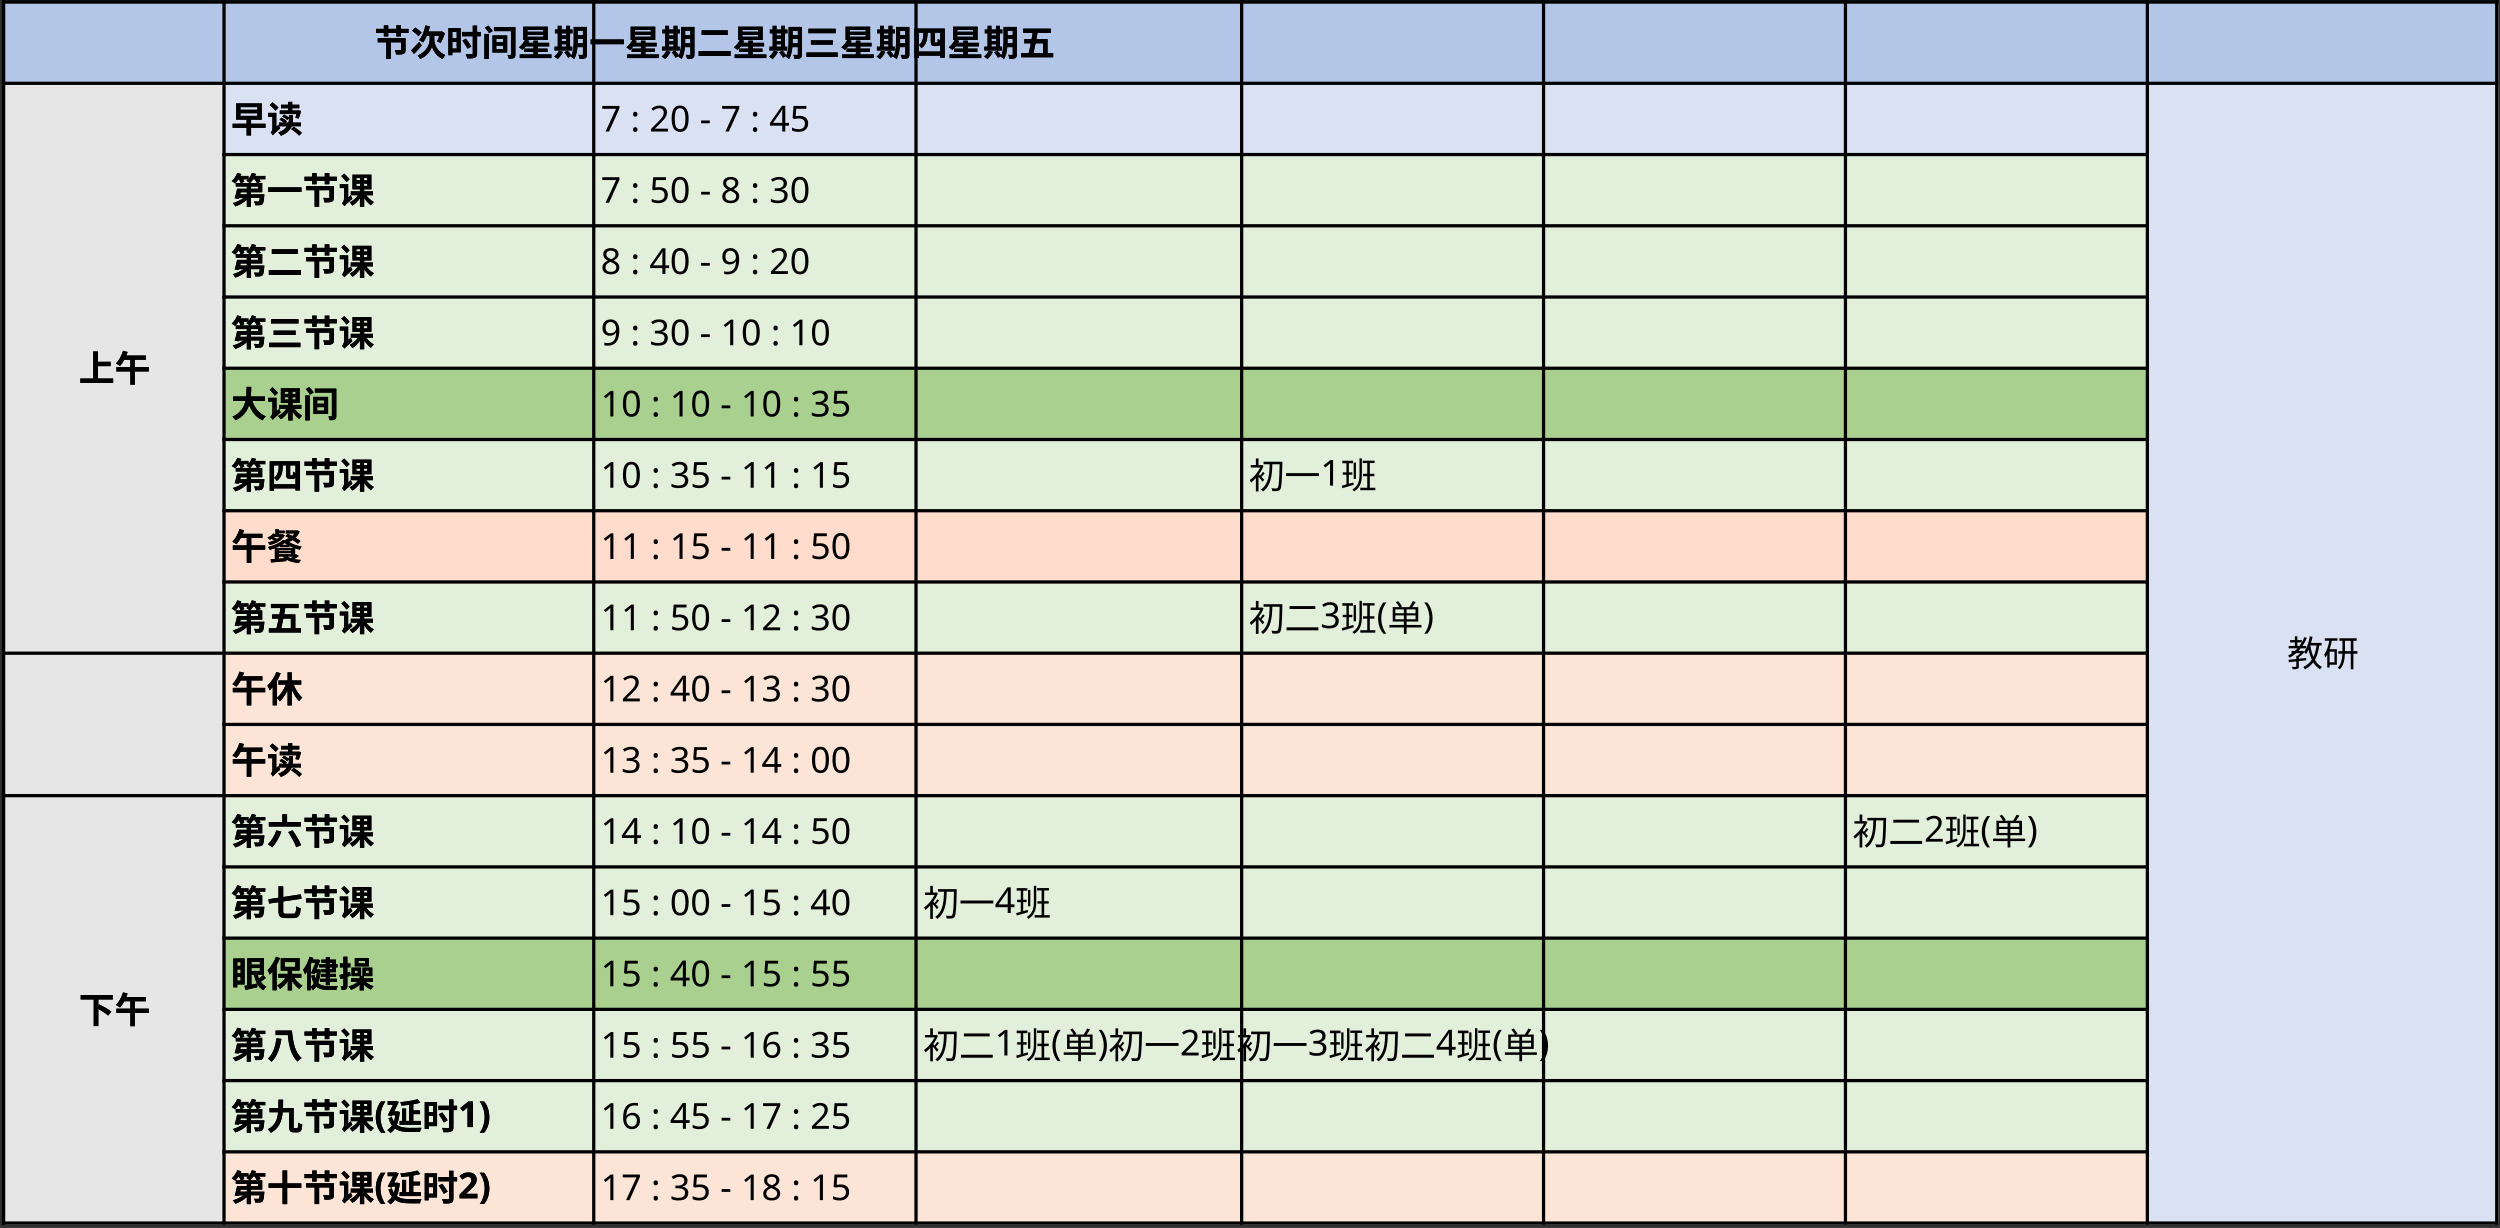
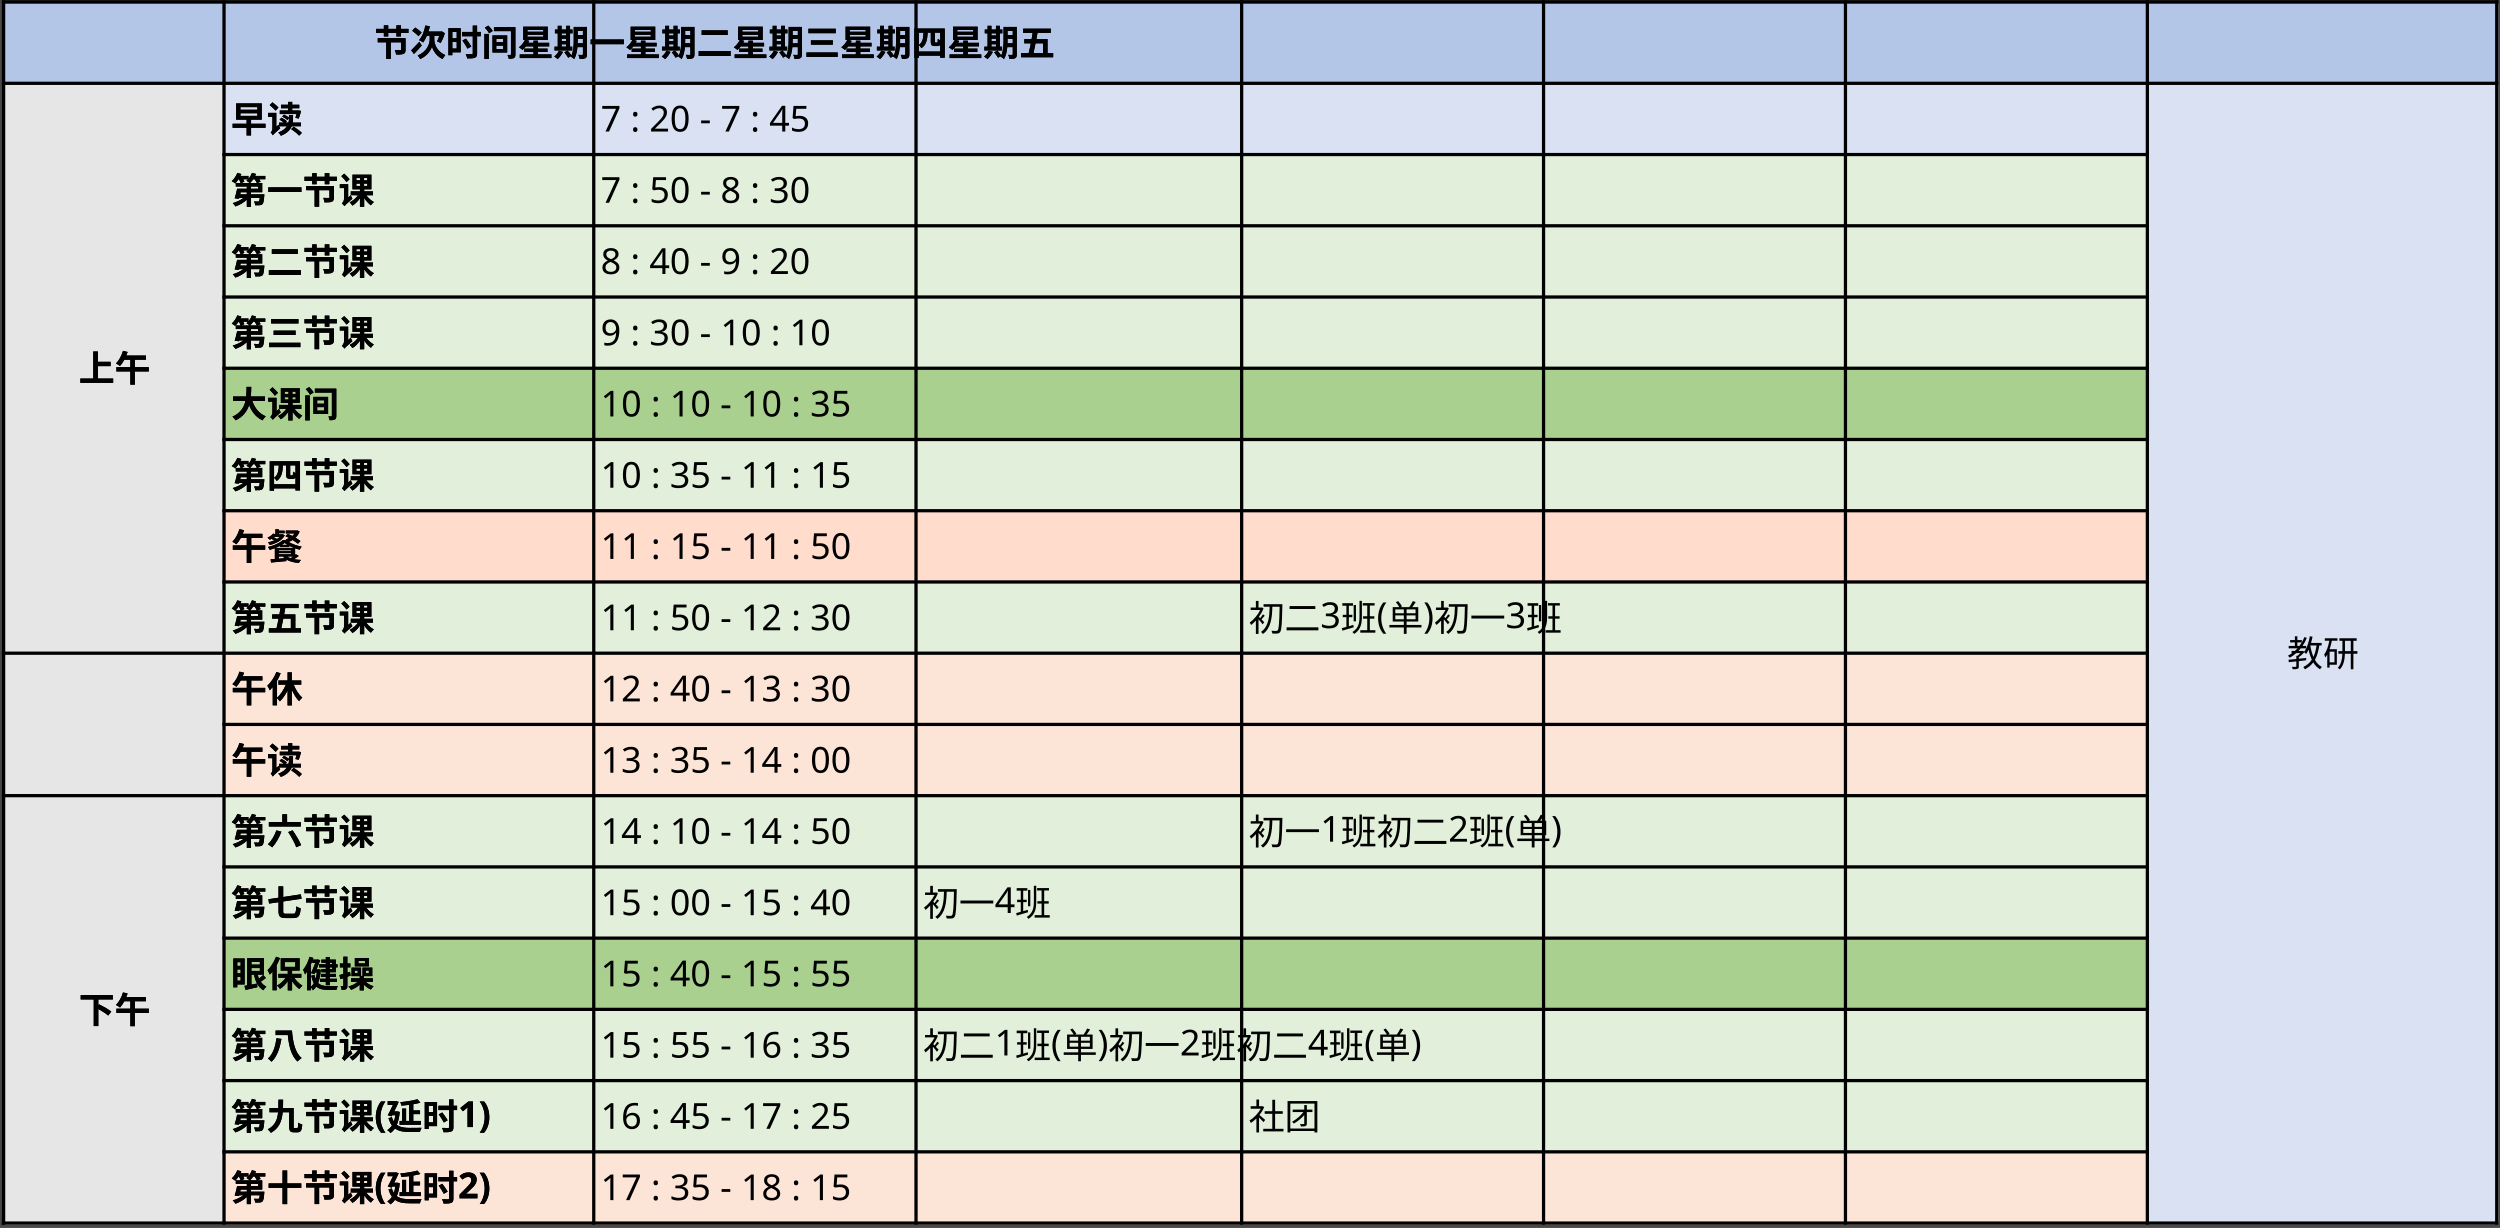
<svg xmlns="http://www.w3.org/2000/svg" version="1.1" width="737pt" height="362pt" viewBox="0 0 737 362">
  <defs>
    <clipPath id="clip_0">
      <path transform="matrix(1,0,0,-1,-49,542)" d="M49 180H786V542H49Z" fill-rule="evenodd" />
    </clipPath>
    <clipPath id="clip_1">
      <path transform="matrix(1,0,0,-1,0,362)" d="M0 0H737V362H0Z" />
    </clipPath>
    <clipPath id="clip_2">
      <path transform="matrix(1,0,0,-1,-49,542)" d="M48.6 542.88H793.08V52.68H48.6Z" fill-rule="evenodd" />
    </clipPath>
    <clipPath id="clip_3">
      <path transform="matrix(1,0,0,-1,-49,542)" d="M.144 594.96H841.584V.576H.144Z" fill-rule="evenodd" />
    </clipPath>
    <clipPath id="clip_4">
      <path transform="matrix(1,0,0,-1,-49,542)" d="M50.52 540.96H785.52V180.96H50.52Z" fill-rule="evenodd" />
    </clipPath>
    <clipPath id="clip_5">
      <path transform="matrix(1,0,0,-1,-49,542)" d="M48.624 542.88H794.064V52.656H48.624Z" fill-rule="evenodd" />
    </clipPath>
    <clipPath id="clip_6">
      <path transform="matrix(1,0,0,-1,-49,542)" d="M47.64 543.84H788.4V178.08H47.64Z" fill-rule="evenodd" />
    </clipPath>
  </defs>
  <g>
    <g clip-path="url(#clip_0)">
      <g>
        <g clip-path="url(#clip_1)">
-           <path transform="matrix(1,0,0,-1,0,362)" d="M0 0H737V362H0Z" fill="#303030" />
+           <path transform="matrix(1,0,0,-1,0,362)" d="M0 0H737V362H0Z" fill="#484848" />
        </g>
      </g>
      <g clip-path="url(#clip_2)">
        <g clip-path="url(#clip_3)">
          <g clip-path="url(#clip_4)">
            <path transform="matrix(1,0,0,1,1.400001,.9199982)" d="M0 0H65.16V24.12H0Z" fill="#b4c6e7" fill-rule="evenodd" />
            <path transform="matrix(1,0,0,1,66.44,.9199982)" d="M0 0H109.08V24.12H0Z" fill="#b4c6e7" fill-rule="evenodd" />
            <path transform="matrix(1,0,0,1,175.4,.9199982)" d="M0 0H95.16V24.12H0Z" fill="#b4c6e7" fill-rule="evenodd" />
            <path transform="matrix(1,0,0,1,270.44,.9199982)" d="M0 0H96.12V24.12H0Z" fill="#b4c6e7" fill-rule="evenodd" />
            <path transform="matrix(1,0,0,1,366.44,.9199982)" d="M0 0H89.04V24.12H0Z" fill="#b4c6e7" fill-rule="evenodd" />
            <path transform="matrix(1,0,0,1,455.36,.9199982)" d="M0 0H89.16V24.12H0Z" fill="#b4c6e7" fill-rule="evenodd" />
            <path transform="matrix(1,0,0,1,544.4,.9199982)" d="M0 0H89.16V24.12H0Z" fill="#b4c6e7" fill-rule="evenodd" />
            <path transform="matrix(1,0,0,1,633.44,.9199982)" d="M0 0H103.08V24.12H0Z" fill="#b4c6e7" fill-rule="evenodd" />
            <path transform="matrix(1,0,0,1,1.400001,24.92)" d="M0 0H65.16V168.12H0Z" fill="#e7e6e6" fill-rule="evenodd" />
            <path transform="matrix(1,0,0,1,1.400001,192.92)" d="M0 0H65.16V21.12H0Z" fill="#e7e6e6" fill-rule="evenodd" />
            <path transform="matrix(1,0,0,1,1.400001,213.92)" d="M0 0H65.16V21.12H0Z" fill="#e7e6e6" fill-rule="evenodd" />
            <path transform="matrix(1,0,0,1,1.400001,234.92)" d="M0 0H65.16V126.12H0Z" fill="#e7e6e6" fill-rule="evenodd" />
            <path transform="matrix(1,0,0,1,66.44,24.92)" d="M0 0H109.08V21.12H0Z" fill="#d9e1f2" fill-rule="evenodd" />
            <path transform="matrix(1,0,0,1,175.4,24.92)" d="M0 0H95.16V21.12H0Z" fill="#d9e1f2" fill-rule="evenodd" />
            <path transform="matrix(1,0,0,1,270.44,24.92)" d="M0 0H96.12V21.12H0Z" fill="#d9e1f2" fill-rule="evenodd" />
            <path transform="matrix(1,0,0,1,366.44,24.92)" d="M0 0H89.04V21.12H0Z" fill="#d9e1f2" fill-rule="evenodd" />
            <path transform="matrix(1,0,0,1,455.36,24.92)" d="M0 0H89.16V21.12H0Z" fill="#d9e1f2" fill-rule="evenodd" />
            <path transform="matrix(1,0,0,1,544.4,24.92)" d="M0 0H89.16V21.12H0Z" fill="#d9e1f2" fill-rule="evenodd" />
            <path transform="matrix(1,0,0,1,633.44,24.92)" d="M0 0H103.08V336.12H0Z" fill="#d9e1f2" fill-rule="evenodd" />
            <path transform="matrix(1,0,0,1,66.44,45.92)" d="M0 0H109.08V21.12H0Z" fill="#e2efda" fill-rule="evenodd" />
            <path transform="matrix(1,0,0,1,175.4,45.92)" d="M0 0H95.16V21.12H0Z" fill="#e2efda" fill-rule="evenodd" />
            <path transform="matrix(1,0,0,1,270.44,45.92)" d="M0 0H96.12V21.12H0Z" fill="#e2efda" fill-rule="evenodd" />
            <path transform="matrix(1,0,0,1,366.44,45.92)" d="M0 0H89.04V21.12H0Z" fill="#e2efda" fill-rule="evenodd" />
            <path transform="matrix(1,0,0,1,455.36,45.92)" d="M0 0H89.16V21.12H0Z" fill="#e2efda" fill-rule="evenodd" />
            <path transform="matrix(1,0,0,1,544.4,45.92)" d="M0 0H89.16V21.12H0Z" fill="#e2efda" fill-rule="evenodd" />
            <path transform="matrix(1,0,0,1,66.44,66.92)" d="M0 0H109.08V21.12H0Z" fill="#e2efda" fill-rule="evenodd" />
            <path transform="matrix(1,0,0,1,175.4,66.92)" d="M0 0H95.16V21.12H0Z" fill="#e2efda" fill-rule="evenodd" />
            <path transform="matrix(1,0,0,1,270.44,66.92)" d="M0 0H96.12V21.12H0Z" fill="#e2efda" fill-rule="evenodd" />
            <path transform="matrix(1,0,0,1,366.44,66.92)" d="M0 0H89.04V21.12H0Z" fill="#e2efda" fill-rule="evenodd" />
            <path transform="matrix(1,0,0,1,455.36,66.92)" d="M0 0H89.16V21.12H0Z" fill="#e2efda" fill-rule="evenodd" />
            <path transform="matrix(1,0,0,1,544.4,66.92)" d="M0 0H89.16V21.12H0Z" fill="#e2efda" fill-rule="evenodd" />
            <path transform="matrix(1,0,0,1,66.44,87.92)" d="M0 0H109.08V21.12H0Z" fill="#e2efda" fill-rule="evenodd" />
            <path transform="matrix(1,0,0,1,175.4,87.92)" d="M0 0H95.16V21.12H0Z" fill="#e2efda" fill-rule="evenodd" />
            <path transform="matrix(1,0,0,1,270.44,87.92)" d="M0 0H96.12V21.12H0Z" fill="#e2efda" fill-rule="evenodd" />
            <path transform="matrix(1,0,0,1,366.44,87.92)" d="M0 0H89.04V21.12H0Z" fill="#e2efda" fill-rule="evenodd" />
            <path transform="matrix(1,0,0,1,455.36,87.92)" d="M0 0H89.16V21.12H0Z" fill="#e2efda" fill-rule="evenodd" />
            <path transform="matrix(1,0,0,1,544.4,87.92)" d="M0 0H89.16V21.12H0Z" fill="#e2efda" fill-rule="evenodd" />
            <path transform="matrix(1,0,0,1,66.44,129.92)" d="M0 0H109.08V21.12H0Z" fill="#e2efda" fill-rule="evenodd" />
            <path transform="matrix(1,0,0,1,175.4,129.92)" d="M0 0H95.16V21.12H0Z" fill="#e2efda" fill-rule="evenodd" />
            <path transform="matrix(1,0,0,1,270.44,129.92)" d="M0 0H96.12V21.12H0Z" fill="#e2efda" fill-rule="evenodd" />
            <path transform="matrix(1,0,0,1,366.44,129.92)" d="M0 0H89.04V21.12H0Z" fill="#e2efda" fill-rule="evenodd" />
            <path transform="matrix(1,0,0,1,455.36,129.92)" d="M0 0H89.16V21.12H0Z" fill="#e2efda" fill-rule="evenodd" />
            <path transform="matrix(1,0,0,1,544.4,129.92)" d="M0 0H89.16V21.12H0Z" fill="#e2efda" fill-rule="evenodd" />
            <path transform="matrix(1,0,0,1,66.44,171.92)" d="M0 0H109.08V21.12H0Z" fill="#e2efda" fill-rule="evenodd" />
            <path transform="matrix(1,0,0,1,175.4,171.92)" d="M0 0H95.16V21.12H0Z" fill="#e2efda" fill-rule="evenodd" />
            <path transform="matrix(1,0,0,1,270.44,171.92)" d="M0 0H96.12V21.12H0Z" fill="#e2efda" fill-rule="evenodd" />
            <path transform="matrix(1,0,0,1,366.44,171.92)" d="M0 0H89.04V21.12H0Z" fill="#e2efda" fill-rule="evenodd" />
            <path transform="matrix(1,0,0,1,455.36,171.92)" d="M0 0H89.16V21.12H0Z" fill="#e2efda" fill-rule="evenodd" />
            <path transform="matrix(1,0,0,1,544.4,171.92)" d="M0 0H89.16V21.12H0Z" fill="#e2efda" fill-rule="evenodd" />
            <path transform="matrix(1,0,0,1,66.44,234.92)" d="M0 0H109.08V21.12H0Z" fill="#e2efda" fill-rule="evenodd" />
            <path transform="matrix(1,0,0,1,175.4,234.92)" d="M0 0H95.16V21.12H0Z" fill="#e2efda" fill-rule="evenodd" />
            <path transform="matrix(1,0,0,1,270.44,234.92)" d="M0 0H96.12V21.12H0Z" fill="#e2efda" fill-rule="evenodd" />
            <path transform="matrix(1,0,0,1,366.44,234.92)" d="M0 0H89.04V21.12H0Z" fill="#e2efda" fill-rule="evenodd" />
            <path transform="matrix(1,0,0,1,455.36,234.92)" d="M0 0H89.16V21.12H0Z" fill="#e2efda" fill-rule="evenodd" />
            <path transform="matrix(1,0,0,1,544.4,234.92)" d="M0 0H89.16V21.12H0Z" fill="#e2efda" fill-rule="evenodd" />
            <path transform="matrix(1,0,0,1,66.44,255.92)" d="M0 0H109.08V21.12H0Z" fill="#e2efda" fill-rule="evenodd" />
            <path transform="matrix(1,0,0,1,175.4,255.92)" d="M0 0H95.16V21.12H0Z" fill="#e2efda" fill-rule="evenodd" />
            <path transform="matrix(1,0,0,1,270.44,255.92)" d="M0 0H96.12V21.12H0Z" fill="#e2efda" fill-rule="evenodd" />
            <path transform="matrix(1,0,0,1,366.44,255.92)" d="M0 0H89.04V21.12H0Z" fill="#e2efda" fill-rule="evenodd" />
            <path transform="matrix(1,0,0,1,455.36,255.92)" d="M0 0H89.16V21.12H0Z" fill="#e2efda" fill-rule="evenodd" />
            <path transform="matrix(1,0,0,1,544.4,255.92)" d="M0 0H89.16V21.12H0Z" fill="#e2efda" fill-rule="evenodd" />
            <path transform="matrix(1,0,0,1,66.44,297.92)" d="M0 0H109.08V21.12H0Z" fill="#e2efda" fill-rule="evenodd" />
            <path transform="matrix(1,0,0,1,175.4,297.92)" d="M0 0H95.16V21.12H0Z" fill="#e2efda" fill-rule="evenodd" />
            <path transform="matrix(1,0,0,1,270.44,297.92)" d="M0 0H96.12V21.12H0Z" fill="#e2efda" fill-rule="evenodd" />
            <path transform="matrix(1,0,0,1,366.44,297.92)" d="M0 0H89.04V21.12H0Z" fill="#e2efda" fill-rule="evenodd" />
            <path transform="matrix(1,0,0,1,455.36,297.92)" d="M0 0H89.16V21.12H0Z" fill="#e2efda" fill-rule="evenodd" />
            <path transform="matrix(1,0,0,1,544.4,297.92)" d="M0 0H89.16V21.12H0Z" fill="#e2efda" fill-rule="evenodd" />
            <path transform="matrix(1,0,0,1,66.44,318.92)" d="M0 0H109.08V21.12H0Z" fill="#e2efda" fill-rule="evenodd" />
            <path transform="matrix(1,0,0,1,175.4,318.92)" d="M0 0H95.16V21.12H0Z" fill="#e2efda" fill-rule="evenodd" />
            <path transform="matrix(1,0,0,1,270.44,318.92)" d="M0 0H96.12V21.12H0Z" fill="#e2efda" fill-rule="evenodd" />
            <path transform="matrix(1,0,0,1,366.44,318.92)" d="M0 0H89.04V21.12H0Z" fill="#e2efda" fill-rule="evenodd" />
            <path transform="matrix(1,0,0,1,455.36,318.92)" d="M0 0H89.16V21.12H0Z" fill="#e2efda" fill-rule="evenodd" />
            <path transform="matrix(1,0,0,1,544.4,318.92)" d="M0 0H89.16V21.12H0Z" fill="#e2efda" fill-rule="evenodd" />
            <path transform="matrix(1,0,0,1,66.44,108.92)" d="M0 0H109.08V21.12H0Z" fill="#a9d08e" fill-rule="evenodd" />
            <path transform="matrix(1,0,0,1,175.4,108.92)" d="M0 0H95.16V21.12H0Z" fill="#a9d08e" fill-rule="evenodd" />
            <path transform="matrix(1,0,0,1,270.44,108.92)" d="M0 0H96.12V21.12H0Z" fill="#a9d08e" fill-rule="evenodd" />
            <path transform="matrix(1,0,0,1,366.44,108.92)" d="M0 0H89.04V21.12H0Z" fill="#a9d08e" fill-rule="evenodd" />
            <path transform="matrix(1,0,0,1,455.36,108.92)" d="M0 0H89.16V21.12H0Z" fill="#a9d08e" fill-rule="evenodd" />
            <path transform="matrix(1,0,0,1,544.4,108.92)" d="M0 0H89.16V21.12H0Z" fill="#a9d08e" fill-rule="evenodd" />
            <path transform="matrix(1,0,0,1,66.44,276.92)" d="M0 0H109.08V21.12H0Z" fill="#a9d08e" fill-rule="evenodd" />
            <path transform="matrix(1,0,0,1,175.4,276.92)" d="M0 0H95.16V21.12H0Z" fill="#a9d08e" fill-rule="evenodd" />
            <path transform="matrix(1,0,0,1,270.44,276.92)" d="M0 0H96.12V21.12H0Z" fill="#a9d08e" fill-rule="evenodd" />
            <path transform="matrix(1,0,0,1,366.44,276.92)" d="M0 0H89.04V21.12H0Z" fill="#a9d08e" fill-rule="evenodd" />
            <path transform="matrix(1,0,0,1,455.36,276.92)" d="M0 0H89.16V21.12H0Z" fill="#a9d08e" fill-rule="evenodd" />
            <path transform="matrix(1,0,0,1,544.4,276.92)" d="M0 0H89.16V21.12H0Z" fill="#a9d08e" fill-rule="evenodd" />
            <path transform="matrix(1,0,0,1,66.44,150.92)" d="M0 0H109.08V21.12H0Z" fill="#ffdccb" fill-rule="evenodd" />
            <path transform="matrix(1,0,0,1,175.4,150.92)" d="M0 0H95.16V21.12H0Z" fill="#ffdccb" fill-rule="evenodd" />
            <path transform="matrix(1,0,0,1,270.44,150.92)" d="M0 0H96.12V21.12H0Z" fill="#ffdccb" fill-rule="evenodd" />
            <path transform="matrix(1,0,0,1,366.44,150.92)" d="M0 0H89.04V21.12H0Z" fill="#ffdccb" fill-rule="evenodd" />
            <path transform="matrix(1,0,0,1,455.36,150.92)" d="M0 0H89.16V21.12H0Z" fill="#ffdccb" fill-rule="evenodd" />
            <path transform="matrix(1,0,0,1,544.4,150.92)" d="M0 0H89.16V21.12H0Z" fill="#ffdccb" fill-rule="evenodd" />
            <path transform="matrix(1,0,0,1,66.44,192.92)" d="M0 0H109.08V21.12H0Z" fill="#fce4d6" fill-rule="evenodd" />
            <path transform="matrix(1,0,0,1,175.4,192.92)" d="M0 0H95.16V21.12H0Z" fill="#fce4d6" fill-rule="evenodd" />
            <path transform="matrix(1,0,0,1,270.44,192.92)" d="M0 0H96.12V21.12H0Z" fill="#fce4d6" fill-rule="evenodd" />
            <path transform="matrix(1,0,0,1,366.44,192.92)" d="M0 0H89.04V21.12H0Z" fill="#fce4d6" fill-rule="evenodd" />
            <path transform="matrix(1,0,0,1,455.36,192.92)" d="M0 0H89.16V21.12H0Z" fill="#fce4d6" fill-rule="evenodd" />
            <path transform="matrix(1,0,0,1,544.4,192.92)" d="M0 0H89.16V21.12H0Z" fill="#fce4d6" fill-rule="evenodd" />
            <path transform="matrix(1,0,0,1,66.44,213.92)" d="M0 0H109.08V21.12H0Z" fill="#fce4d6" fill-rule="evenodd" />
            <path transform="matrix(1,0,0,1,175.4,213.92)" d="M0 0H95.16V21.12H0Z" fill="#fce4d6" fill-rule="evenodd" />
            <path transform="matrix(1,0,0,1,270.44,213.92)" d="M0 0H96.12V21.12H0Z" fill="#fce4d6" fill-rule="evenodd" />
            <path transform="matrix(1,0,0,1,366.44,213.92)" d="M0 0H89.04V21.12H0Z" fill="#fce4d6" fill-rule="evenodd" />
            <path transform="matrix(1,0,0,1,455.36,213.92)" d="M0 0H89.16V21.12H0Z" fill="#fce4d6" fill-rule="evenodd" />
            <path transform="matrix(1,0,0,1,544.4,213.92)" d="M0 0H89.16V21.12H0Z" fill="#fce4d6" fill-rule="evenodd" />
            <path transform="matrix(1,0,0,1,66.44,339.92)" d="M0 0H109.08V21.12H0Z" fill="#fce4d6" fill-rule="evenodd" />
            <path transform="matrix(1,0,0,1,175.4,339.92)" d="M0 0H95.16V21.12H0Z" fill="#fce4d6" fill-rule="evenodd" />
            <path transform="matrix(1,0,0,1,270.44,339.92)" d="M0 0H96.12V21.12H0Z" fill="#fce4d6" fill-rule="evenodd" />
            <path transform="matrix(1,0,0,1,366.44,339.92)" d="M0 0H89.04V21.12H0Z" fill="#fce4d6" fill-rule="evenodd" />
            <path transform="matrix(1,0,0,1,455.36,339.92)" d="M0 0H89.16V21.12H0Z" fill="#fce4d6" fill-rule="evenodd" />
            <path transform="matrix(1,0,0,1,544.4,339.92)" d="M0 0H89.16V21.12H0Z" fill="#fce4d6" fill-rule="evenodd" />
            <text xml:space="preserve" transform="matrix(1 0 0 1 -49 542)" font-size="10.56" font-family="STSongti-SC" font-weight="bold">
              <tspan y="-525.552" x="159.36 170.112 261.36 272.112 351.504 362.256 373.008 443.904 454.656 465.408 532.8 543.552 554.304 621.84 632.592 643.344 717.84 728.592 739.344">节次时间星期一星期二星期三星期四星期五</tspan>
              <tspan y="-429.552" x="72.24 82.992">上午</tspan>
              <tspan y="-502.992" x="117.12 127.872">早读</tspan>
            </text>
            <text xml:space="preserve" transform="matrix(1 0 0 1 -49 542)" font-size="10.56" font-family="STSongti-SC" font-weight="bold">
              <tspan y="-525.552" x="159.36 170.112 261.36 272.112 351.504 362.256 373.008 443.904 454.656 465.408 532.8 543.552 554.304 621.84 632.592 643.344 717.84 728.592 739.344">节次时间星期一星期二星期三星期四星期五</tspan>
              <tspan y="-429.552" x="72.24 82.992">上午</tspan>
              <tspan y="-502.992" x="117.12 127.872">早读</tspan>
            </text>
            <text xml:space="preserve" transform="matrix(1 0 -0 1 -49 542)" font-size="10.56" font-family="TimesNewRomanPSMT">
              <tspan y="-503.232" x="226.08 231.504 234.144 237.264 239.904 245.28 250.704 253.344 256.8 259.44 264.864 267.6 270.624 273.36 278.736">7 : 20 - 7 : 45</tspan>
            </text>
            <text xml:space="preserve" transform="matrix(1 0 -0 1 -49 542)" font-size="10.56" font-family="STSongti-SC">
              <tspan y="-345.552" x="723.264 734.016">教研</tspan>
            </text>
            <text xml:space="preserve" transform="matrix(1 0 0 1 -49 542)" font-size="10.56" font-family="STSongti-SC" font-weight="bold">
              <tspan y="-481.968" x="117.12 127.872 138.624 149.376">第一节课</tspan>
            </text>
            <text xml:space="preserve" transform="matrix(1 0 0 1 -49 542)" font-size="10.56" font-family="STSongti-SC" font-weight="bold">
              <tspan y="-481.968" x="117.12 127.872 138.624 149.376">第一节课</tspan>
            </text>
            <text xml:space="preserve" transform="matrix(1 0 -0 1 -49 542)" font-size="10.56" font-family="TimesNewRomanPSMT">
              <tspan y="-482.208" x="226.08 231.504 234.144 237.264 239.904 245.28 250.704 253.344 256.8 259.44 264.864 267.6 270.624 273.36 278.736">7 : 50 - 8 : 30</tspan>
            </text>
            <text xml:space="preserve" transform="matrix(1 0 0 1 -49 542)" font-size="10.56" font-family="STSongti-SC" font-weight="bold">
              <tspan y="-460.992" x="117.12 127.872 138.624 149.376">第二节课</tspan>
            </text>
            <text xml:space="preserve" transform="matrix(1 0 0 1 -49 542)" font-size="10.56" font-family="STSongti-SC" font-weight="bold">
              <tspan y="-460.992" x="117.12 127.872 138.624 149.376">第二节课</tspan>
            </text>
            <text xml:space="preserve" transform="matrix(1 0 -0 1 -49 542)" font-size="10.56" font-family="TimesNewRomanPSMT">
              <tspan y="-461.232" x="226.08 231.504 234.144 237.264 239.904 245.28 250.704 253.344 256.8 259.44 264.864 267.6 270.624 273.36 278.736">8 : 40 - 9 : 20</tspan>
            </text>
            <text xml:space="preserve" transform="matrix(1 0 0 1 -49 542)" font-size="10.56" font-family="STSongti-SC" font-weight="bold">
              <tspan y="-439.968" x="117.12 127.872 138.624 149.376">第三节课</tspan>
            </text>
            <text xml:space="preserve" transform="matrix(1 0 0 1 -49 542)" font-size="10.56" font-family="STSongti-SC" font-weight="bold">
              <tspan y="-439.968" x="117.12 127.872 138.624 149.376">第三节课</tspan>
            </text>
            <text xml:space="preserve" transform="matrix(1 0 -0 1 -49 542)" font-size="10.56" font-family="TimesNewRomanPSMT">
              <tspan y="-440.208" x="226.08 231.504 234.144 237.264 239.904 245.28 250.704 253.344 256.8 259.44 264.816 270.24 272.88 276 278.64 284.016">9 : 30 - 10 : 10</tspan>
            </text>
            <text xml:space="preserve" transform="matrix(1 0 0 1 -49 542)" font-size="10.56" font-family="STSongti-SC" font-weight="bold">
              <tspan y="-418.992" x="117.12 127.872 138.624">大课间</tspan>
            </text>
            <text xml:space="preserve" transform="matrix(1 0 0 1 -49 542)" font-size="10.56" font-family="STSongti-SC" font-weight="bold">
              <tspan y="-418.992" x="117.12 127.872 138.624">大课间</tspan>
            </text>
            <text xml:space="preserve" transform="matrix(1 0 -0 1 -49 542)" font-size="10.56" font-family="TimesNewRomanPSMT">
              <tspan y="-419.232" x="226.08 231.456 236.88 239.52 242.64 245.28 250.656 256.08 258.72 262.224 264.864 270.24 275.664 278.304 281.424 284.064 289.44">10 : 10 - 10 : 35</tspan>
            </text>
            <text xml:space="preserve" transform="matrix(1 0 0 1 -49 542)" font-size="10.56" font-family="STSongti-SC" font-weight="bold">
              <tspan y="-397.968" x="117.12 127.872 138.624 149.376">第四节课</tspan>
            </text>
            <text xml:space="preserve" transform="matrix(1 0 0 1 -49 542)" font-size="10.56" font-family="STSongti-SC" font-weight="bold">
              <tspan y="-397.968" x="117.12 127.872 138.624 149.376">第四节课</tspan>
            </text>
            <text xml:space="preserve" transform="matrix(1 0 -0 1 -49 542)" font-size="10.56" font-family="TimesNewRomanPSMT">
              <tspan y="-398.208" x="226.08 231.456 236.88 239.52 242.64 245.28 250.656 256.08 258.72 262.224 264.864 270.24 275.664 278.304 281.424 284.064 289.44">10 : 35 - 11 : 15</tspan>
            </text>
-             <text xml:space="preserve" transform="matrix(1 0 -0 1 -49 542)" font-size="10.56" font-family="STSongti-SC">
-               <tspan y="-397.968" x="417.12 427.872 438.624 443.664">初一1班</tspan>
-             </text>
            <text xml:space="preserve" transform="matrix(1 0 0 1 -49 542)" font-size="10.56" font-family="STSongti-SC" font-weight="bold">
              <tspan y="-376.992" x="117.12 127.872">午餐</tspan>
            </text>
            <text xml:space="preserve" transform="matrix(1 0 0 1 -49 542)" font-size="10.56" font-family="STSongti-SC" font-weight="bold">
              <tspan y="-376.992" x="117.12 127.872">午餐</tspan>
            </text>
            <text xml:space="preserve" transform="matrix(1 0 -0 1 -49 542)" font-size="10.56" font-family="TimesNewRomanPSMT">
              <tspan y="-377.232" x="226.08 231.456 236.88 239.52 242.64 245.28 250.656 256.08 258.72 262.224 264.864 270.24 275.664 278.304 281.424 284.064 289.44">11 : 15 - 11 : 50</tspan>
            </text>
            <text xml:space="preserve" transform="matrix(1 0 0 1 -49 542)" font-size="10.56" font-family="STSongti-SC" font-weight="bold">
              <tspan y="-355.968" x="117.12 127.872 138.624 149.376">第五节课</tspan>
            </text>
            <text xml:space="preserve" transform="matrix(1 0 0 1 -49 542)" font-size="10.56" font-family="STSongti-SC" font-weight="bold">
              <tspan y="-355.968" x="117.12 127.872 138.624 149.376">第五节课</tspan>
            </text>
            <text xml:space="preserve" transform="matrix(1 0 -0 1 -49 542)" font-size="10.56" font-family="TimesNewRomanPSMT">
              <tspan y="-356.208" x="226.08 231.456 236.88 239.52 242.64 245.28 250.656 256.08 258.72 262.224 264.864 270.24 275.664 278.304 281.424 284.064 289.44">11 : 50 - 12 : 30</tspan>
            </text>
            <text xml:space="preserve" transform="matrix(1 0 -0 1 -49 542)" font-size="10.56" font-family="STSongti-SC">
-               <tspan y="-355.968" x="417.12 427.872 438.624 443.664 454.32 457.44 468.24">初二3班(单)</tspan>
+               <tspan y="-355.968" x="417.12 427.872 438.624 443.664 454.32 457.44 468.24 506.064 516.816 527.52 532.56">初二3班(单)初一3班</tspan>
            </text>
            <text xml:space="preserve" transform="matrix(1 0 0 1 -49 542)" font-size="10.56" font-family="STSongti-SC" font-weight="bold">
              <tspan y="-334.992" x="117.12 127.872">午休</tspan>
            </text>
            <text xml:space="preserve" transform="matrix(1 0 0 1 -49 542)" font-size="10.56" font-family="STSongti-SC" font-weight="bold">
              <tspan y="-334.992" x="117.12 127.872">午休</tspan>
            </text>
            <text xml:space="preserve" transform="matrix(1 0 -0 1 -49 542)" font-size="10.56" font-family="TimesNewRomanPSMT">
              <tspan y="-335.232" x="226.08 231.456 236.88 239.52 242.64 245.28 250.656 256.08 258.72 262.224 264.864 270.24 275.664 278.304 281.424 284.064 289.44">12 : 40 - 13 : 30</tspan>
            </text>
            <text xml:space="preserve" transform="matrix(1 0 0 1 -49 542)" font-size="10.56" font-family="STSongti-SC" font-weight="bold">
              <tspan y="-313.968" x="117.12 127.872">午读</tspan>
            </text>
            <text xml:space="preserve" transform="matrix(1 0 0 1 -49 542)" font-size="10.56" font-family="STSongti-SC" font-weight="bold">
              <tspan y="-313.968" x="117.12 127.872">午读</tspan>
            </text>
            <text xml:space="preserve" transform="matrix(1 0 -0 1 -49 542)" font-size="10.56" font-family="TimesNewRomanPSMT">
              <tspan y="-314.208" x="226.08 231.456 236.88 239.52 242.64 245.28 250.656 256.08 258.72 262.224 264.864 270.24 275.664 278.304 281.424 284.064 289.44">13 : 35 - 14 : 00</tspan>
            </text>
            <text xml:space="preserve" transform="matrix(1 0 0 1 -49 542)" font-size="10.56" font-family="STSongti-SC" font-weight="bold">
              <tspan y="-240.432" x="72.24 82.992">下午</tspan>
              <tspan y="-292.992" x="117.12 127.872 138.624 149.376">第六节课</tspan>
            </text>
            <text xml:space="preserve" transform="matrix(1 0 0 1 -49 542)" font-size="10.56" font-family="STSongti-SC" font-weight="bold">
              <tspan y="-240.432" x="72.24 82.992">下午</tspan>
              <tspan y="-292.992" x="117.12 127.872 138.624 149.376">第六节课</tspan>
            </text>
            <text xml:space="preserve" transform="matrix(1 0 -0 1 -49 542)" font-size="10.56" font-family="TimesNewRomanPSMT">
              <tspan y="-293.232" x="226.08 231.456 236.88 239.52 242.64 245.28 250.656 256.08 258.72 262.224 264.864 270.24 275.664 278.304 281.424 284.064 289.44">14 : 10 - 14 : 50</tspan>
            </text>
            <text xml:space="preserve" transform="matrix(1 0 -0 1 -49 542)" font-size="10.56" font-family="STSongti-SC">
-               <tspan y="-292.992" x="595.104 605.856 616.56 621.6 632.304 635.424 646.08">初二2班(单)</tspan>
+               <tspan y="-292.992" x="417.12 427.872 438.624 443.664 595.104 605.856 616.56 621.6 632.304 635.424 646.08">初一1班初二2班(单)</tspan>
            </text>
            <text xml:space="preserve" transform="matrix(1 0 0 1 -49 542)" font-size="10.56" font-family="STSongti-SC" font-weight="bold">
              <tspan y="-271.968" x="117.12 127.872 138.624 149.376">第七节课</tspan>
            </text>
            <text xml:space="preserve" transform="matrix(1 0 0 1 -49 542)" font-size="10.56" font-family="STSongti-SC" font-weight="bold">
              <tspan y="-271.968" x="117.12 127.872 138.624 149.376">第七节课</tspan>
            </text>
            <text xml:space="preserve" transform="matrix(1 0 -0 1 -49 542)" font-size="10.56" font-family="TimesNewRomanPSMT">
              <tspan y="-272.208" x="226.08 231.456 236.88 239.52 242.64 245.28 250.656 256.08 258.72 262.224 264.864 270.24 275.664 278.304 281.424 284.064 289.44">15 : 00 - 15 : 40</tspan>
            </text>
            <text xml:space="preserve" transform="matrix(1 0 -0 1 -49 542)" font-size="10.56" font-family="STSongti-SC">
              <tspan y="-271.968" x="321.12 331.872 342.624 347.664">初一4班</tspan>
            </text>
            <text xml:space="preserve" transform="matrix(1 0 0 1 -49 542)" font-size="10.56" font-family="STSongti-SC" font-weight="bold">
              <tspan y="-250.992" x="117.12 127.872 138.624 149.376">眼保健操</tspan>
            </text>
            <text xml:space="preserve" transform="matrix(1 0 0 1 -49 542)" font-size="10.56" font-family="STSongti-SC" font-weight="bold">
              <tspan y="-250.992" x="117.12 127.872 138.624 149.376">眼保健操</tspan>
            </text>
            <text xml:space="preserve" transform="matrix(1 0 -0 1 -49 542)" font-size="10.56" font-family="TimesNewRomanPSMT">
              <tspan y="-251.232" x="226.08 231.456 236.88 239.52 242.64 245.28 250.656 256.08 258.72 262.224 264.864 270.24 275.664 278.304 281.424 284.064 289.44">15 : 40 - 15 : 55</tspan>
            </text>
            <text xml:space="preserve" transform="matrix(1 0 0 1 -49 542)" font-size="10.56" font-family="STSongti-SC" font-weight="bold">
              <tspan y="-229.968" x="117.12 127.872 138.624 149.376">第八节课</tspan>
            </text>
            <text xml:space="preserve" transform="matrix(1 0 0 1 -49 542)" font-size="10.56" font-family="STSongti-SC" font-weight="bold">
              <tspan y="-229.968" x="117.12 127.872 138.624 149.376">第八节课</tspan>
            </text>
            <text xml:space="preserve" transform="matrix(1 0 -0 1 -49 542)" font-size="10.56" font-family="TimesNewRomanPSMT">
              <tspan y="-230.208" x="226.08 231.456 236.88 239.52 242.64 245.28 250.656 256.08 258.72 262.224 264.864 270.24 275.664 278.304 281.424 284.064 289.44">15 : 55 - 16 : 35</tspan>
            </text>
            <text xml:space="preserve" transform="matrix(1 0 -0 1 -49 542)" font-size="10.56" font-family="STSongti-SC">
-               <tspan y="-229.968" x="321.12 331.872 342.624 347.664 358.32 361.44 372.24 417.12 427.872 438.624 443.664 506.064 516.816 527.52 532.56 595.104 605.856 616.56 621.6 632.304 635.424 646.08">初二1班(单)初一2班初一3班初二4班(单)</tspan>
+               <tspan y="-229.968" x="321.12 331.872 342.624 347.664 358.32 361.44 372.24 417.12 427.872 438.624 443.664 595.104 605.856 616.56 621.6 632.304 635.424 646.08">初二1班(单)初一2班初二4班(单)</tspan>
            </text>
            <text xml:space="preserve" transform="matrix(1 0 0 1 -49 542)" font-size="10.56" font-family="STSongti-SC" font-weight="bold">
              <tspan y="-208.992" x="117.12 127.872 138.624 149.376 160.08 163.2 173.952 184.704 189.696">第九节课(延时1)</tspan>
            </text>
            <text xml:space="preserve" transform="matrix(1 0 0 1 -49 542)" font-size="10.56" font-family="STSongti-SC" font-weight="bold">
              <tspan y="-208.992" x="117.12 127.872 138.624 149.376 160.08 163.2 173.952 184.704 189.696">第九节课(延时1)</tspan>
            </text>
            <text xml:space="preserve" transform="matrix(1 0 -0 1 -49 542)" font-size="10.56" font-family="TimesNewRomanPSMT">
              <tspan y="-209.232" x="226.08 231.456 236.88 239.52 242.64 245.28 250.656 256.08 258.72 262.224 264.864 270.24 275.664 278.304 281.424 284.064 289.44">16 : 45 - 17 : 25</tspan>
+             </text>
+             <text xml:space="preserve" transform="matrix(1 0 -0 1 -49 542)" font-size="10.56" font-family="STSongti-SC">
+               <tspan y="-208.992" x="417.12 427.872">社团</tspan>
            </text>
            <text xml:space="preserve" transform="matrix(1 0 0 1 -49 542)" font-size="10.56" font-family="STSongti-SC" font-weight="bold">
              <tspan y="-187.968" x="117.12 127.872 138.624 149.376 160.08 163.2 173.952 184.704 189.696">第十节课(延时2)</tspan>
            </text>
            <text xml:space="preserve" transform="matrix(1 0 0 1 -49 542)" font-size="10.56" font-family="STSongti-SC" font-weight="bold">
              <tspan y="-187.968" x="117.12 127.872 138.624 149.376 160.08 163.2 173.952 184.704 189.696">第十节课(延时2)</tspan>
            </text>
            <text xml:space="preserve" transform="matrix(1 0 -0 1 -49 542)" font-size="10.56" font-family="TimesNewRomanPSMT">
              <tspan y="-188.208" x="226.08 231.456 236.88 239.52 242.64 245.28 250.656 256.08 258.72 262.224 264.864 270.24 275.664 278.304 281.424 284.064 289.44">17 : 35 - 18 : 15</tspan>
            </text>
          </g>
        </g>
      </g>
      <g clip-path="url(#clip_5)">
        <g clip-path="url(#clip_6)">
          <path transform="matrix(1,0,0,1,.5600014,.07999802)" d="M0 0H735.96V.96H0Z" fill-rule="evenodd" />
          <path transform="matrix(1,0,0,1,.5600014,24.08)" d="M0 0H735.96V.96H0Z" fill-rule="evenodd" />
          <path transform="matrix(1,0,0,1,65.56,45.08)" d="M0 0H567.96V.96H0Z" fill-rule="evenodd" />
          <path transform="matrix(1,0,0,1,65.56,66.08)" d="M0 0H567.96V.96H0Z" fill-rule="evenodd" />
          <path transform="matrix(1,0,0,1,65.56,87.08)" d="M0 0H567.96V.96H0Z" fill-rule="evenodd" />
          <path transform="matrix(1,0,0,1,65.56,108.08)" d="M0 0H567.96V.96H0Z" fill-rule="evenodd" />
          <path transform="matrix(1,0,0,1,65.56,129.08)" d="M0 0H567.96V.96H0Z" fill-rule="evenodd" />
          <path transform="matrix(1,0,0,1,65.56,150.08)" d="M0 0H567.96V.96H0Z" fill-rule="evenodd" />
          <path transform="matrix(1,0,0,1,65.56,171.08)" d="M0 0H567.96V.96H0Z" fill-rule="evenodd" />
          <path transform="matrix(1,0,0,1,.5600014,192.08)" d="M0 0H632.96V.96H0Z" fill-rule="evenodd" />
          <path transform="matrix(1,0,0,1,65.56,213.08)" d="M0 0H567.96V.96H0Z" fill-rule="evenodd" />
          <path transform="matrix(1,0,0,1,.5600014,234.08)" d="M0 0H632.96V.96H0Z" fill-rule="evenodd" />
          <path transform="matrix(1,0,0,1,65.56,255.08)" d="M0 0H567.96V.96H0Z" fill-rule="evenodd" />
          <path transform="matrix(1,0,0,1,65.56,276.08)" d="M0 0H567.96V.96H0Z" fill-rule="evenodd" />
          <path transform="matrix(1,0,0,1,65.56,297.08)" d="M0 0H567.96V.96H0Z" fill-rule="evenodd" />
          <path transform="matrix(1,0,0,1,65.56,318.08)" d="M0 0H567.96V.96H0Z" fill-rule="evenodd" />
          <path transform="matrix(1,0,0,1,65.56,339.08)" d="M0 0H567.96V.96H0Z" fill-rule="evenodd" />
          <path transform="matrix(1,0,0,1,.5600014,360.08)" d="M0 0H735.96V.96H0Z" fill-rule="evenodd" />
          <path transform="matrix(1,0,0,1,.5600014,.07999802)" d="M0 0H.96V360.96H0Z" fill-rule="evenodd" />
          <path transform="matrix(1,0,0,1,65.56,.07999802)" d="M0 0H.96V360.96H0Z" fill-rule="evenodd" />
          <path transform="matrix(1,0,0,1,174.56,.07999802)" d="M0 0H.96V360.96H0Z" fill-rule="evenodd" />
          <path transform="matrix(1,0,0,1,269.56,.07999802)" d="M0 0H.96V360.96H0Z" fill-rule="evenodd" />
          <path transform="matrix(1,0,0,1,365.56,.07999802)" d="M0 0H.96V360.96H0Z" fill-rule="evenodd" />
          <path transform="matrix(1,0,0,1,454.56,.07999802)" d="M0 0H.96V360.96H0Z" fill-rule="evenodd" />
          <path transform="matrix(1,0,0,1,543.56,.07999802)" d="M0 0H.96V360.96H0Z" fill-rule="evenodd" />
          <path transform="matrix(1,0,0,1,632.56,.07999802)" d="M0 0H.96V360.96H0Z" fill-rule="evenodd" />
          <path transform="matrix(1,0,0,1,735.56,.07999802)" d="M0 0H.96V360.96H0Z" fill-rule="evenodd" />
        </g>
      </g>
    </g>
  </g>
</svg>
